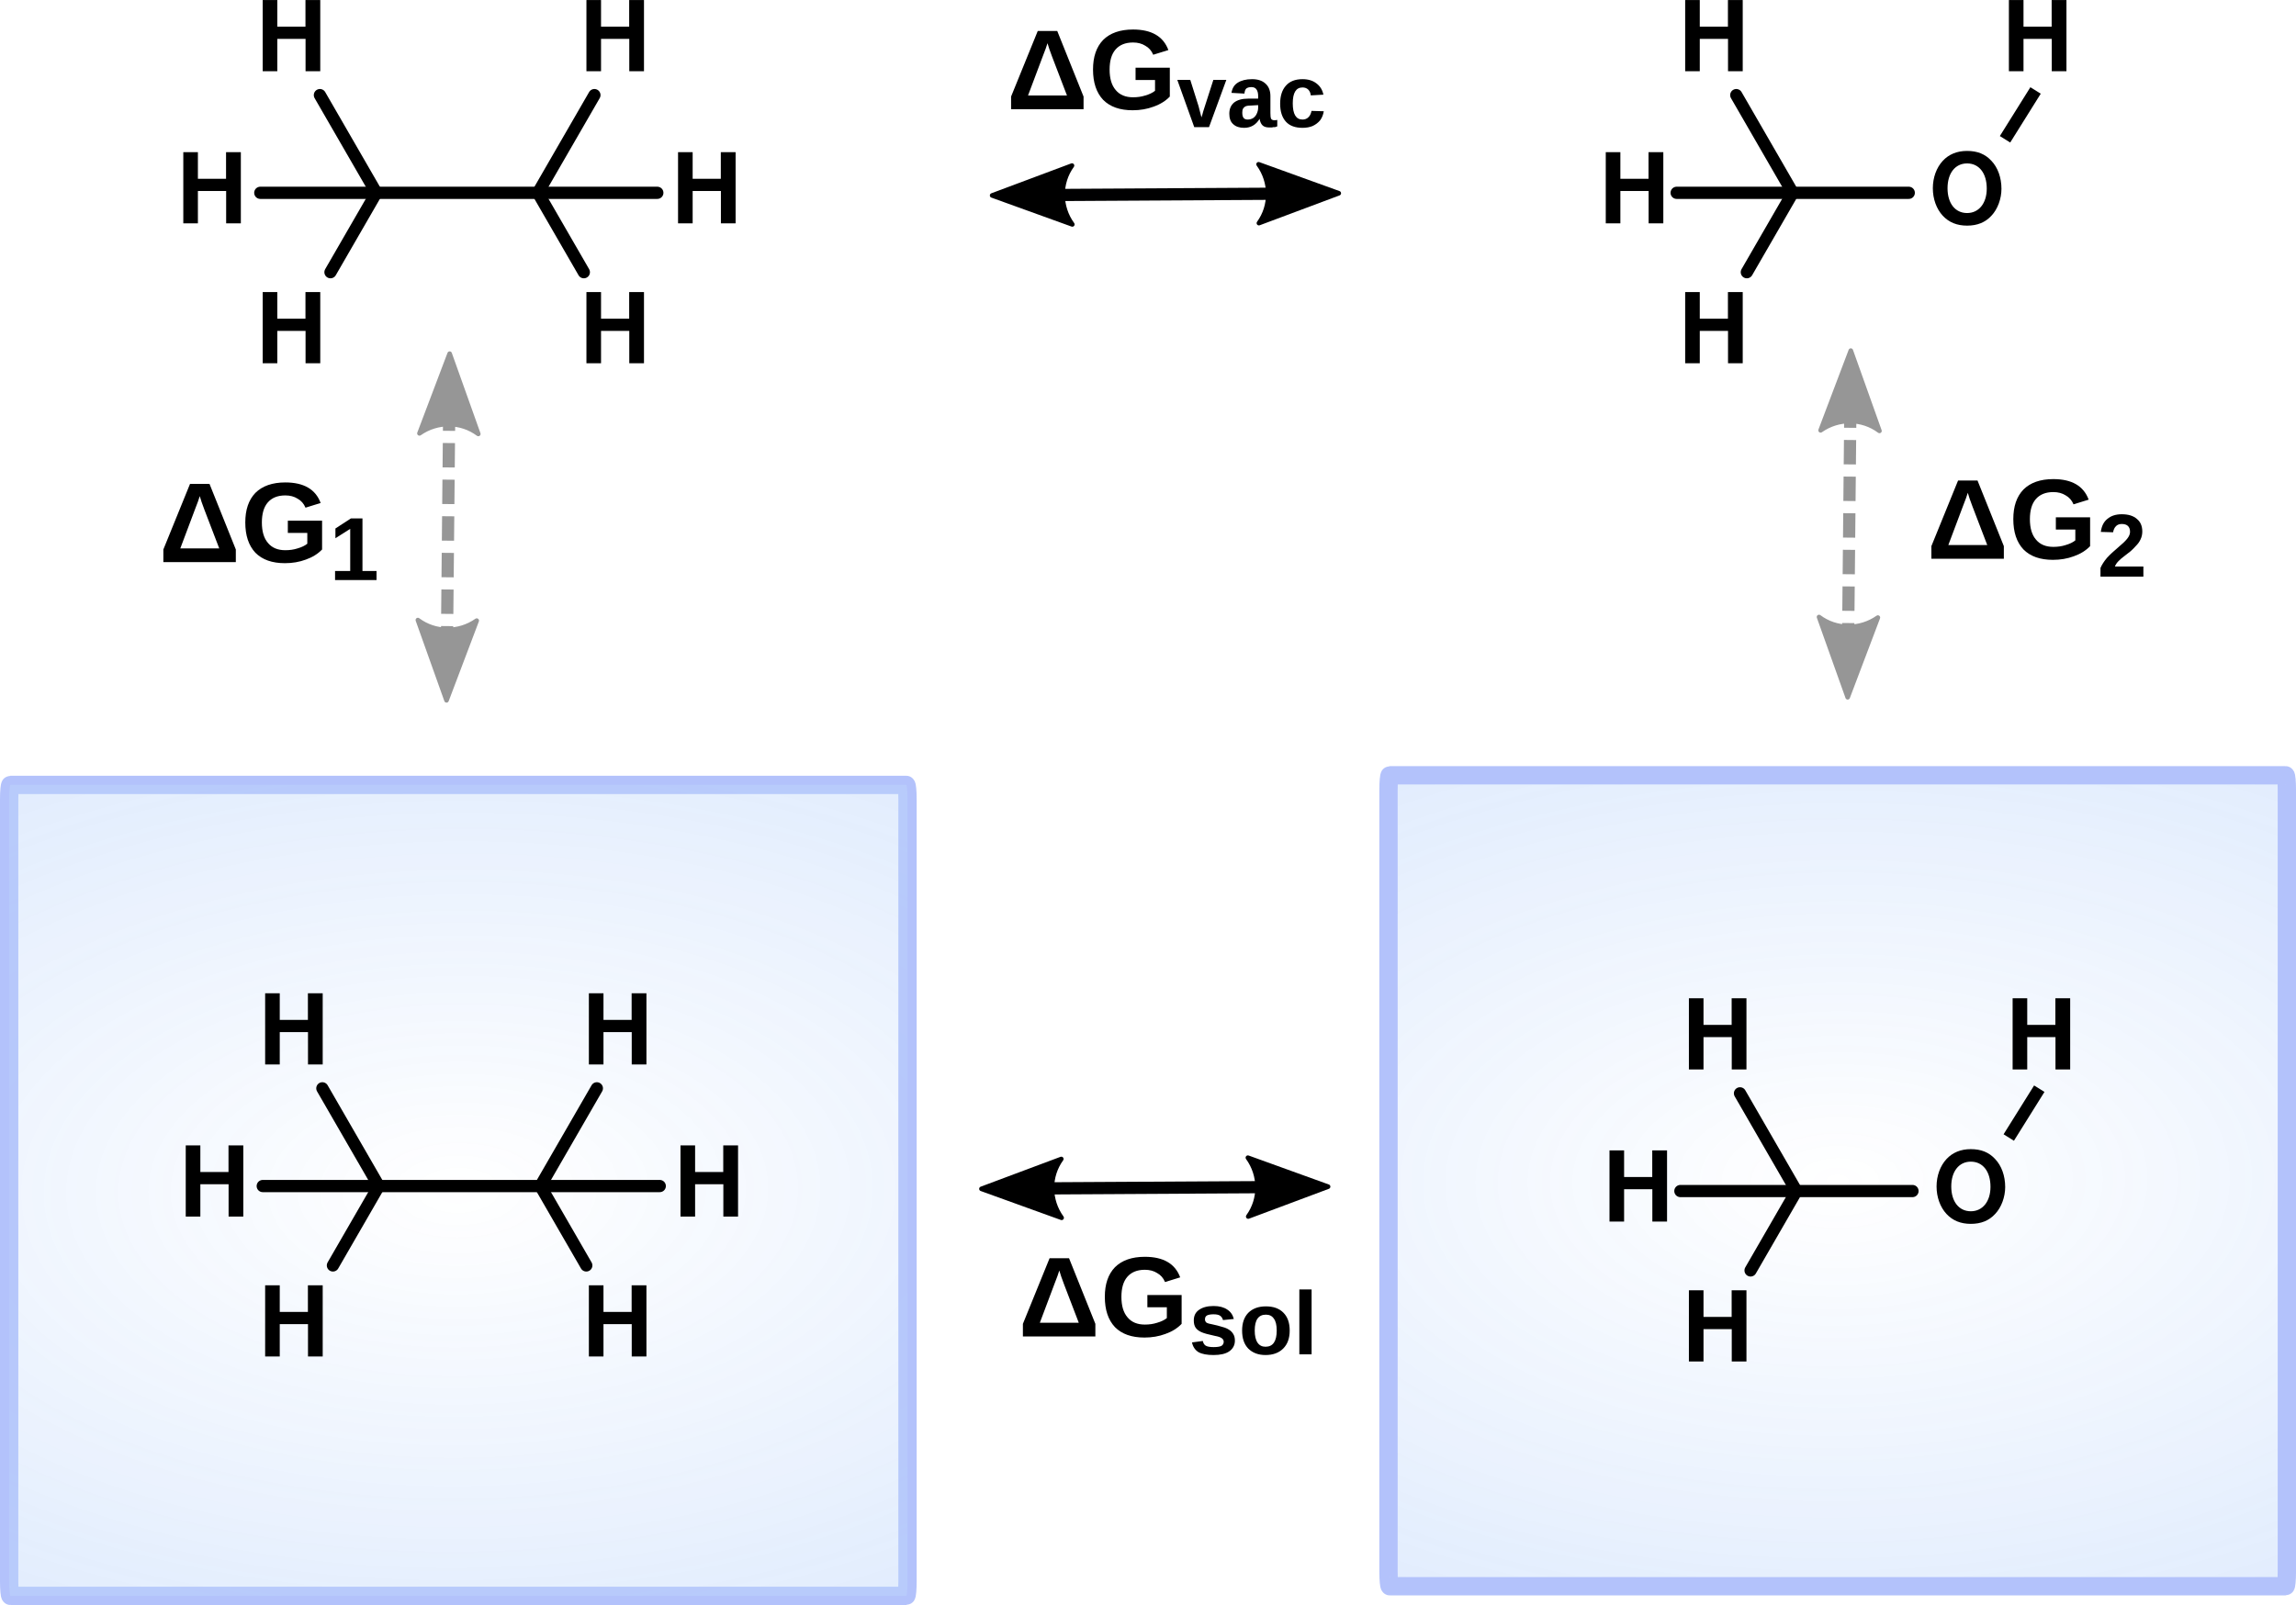
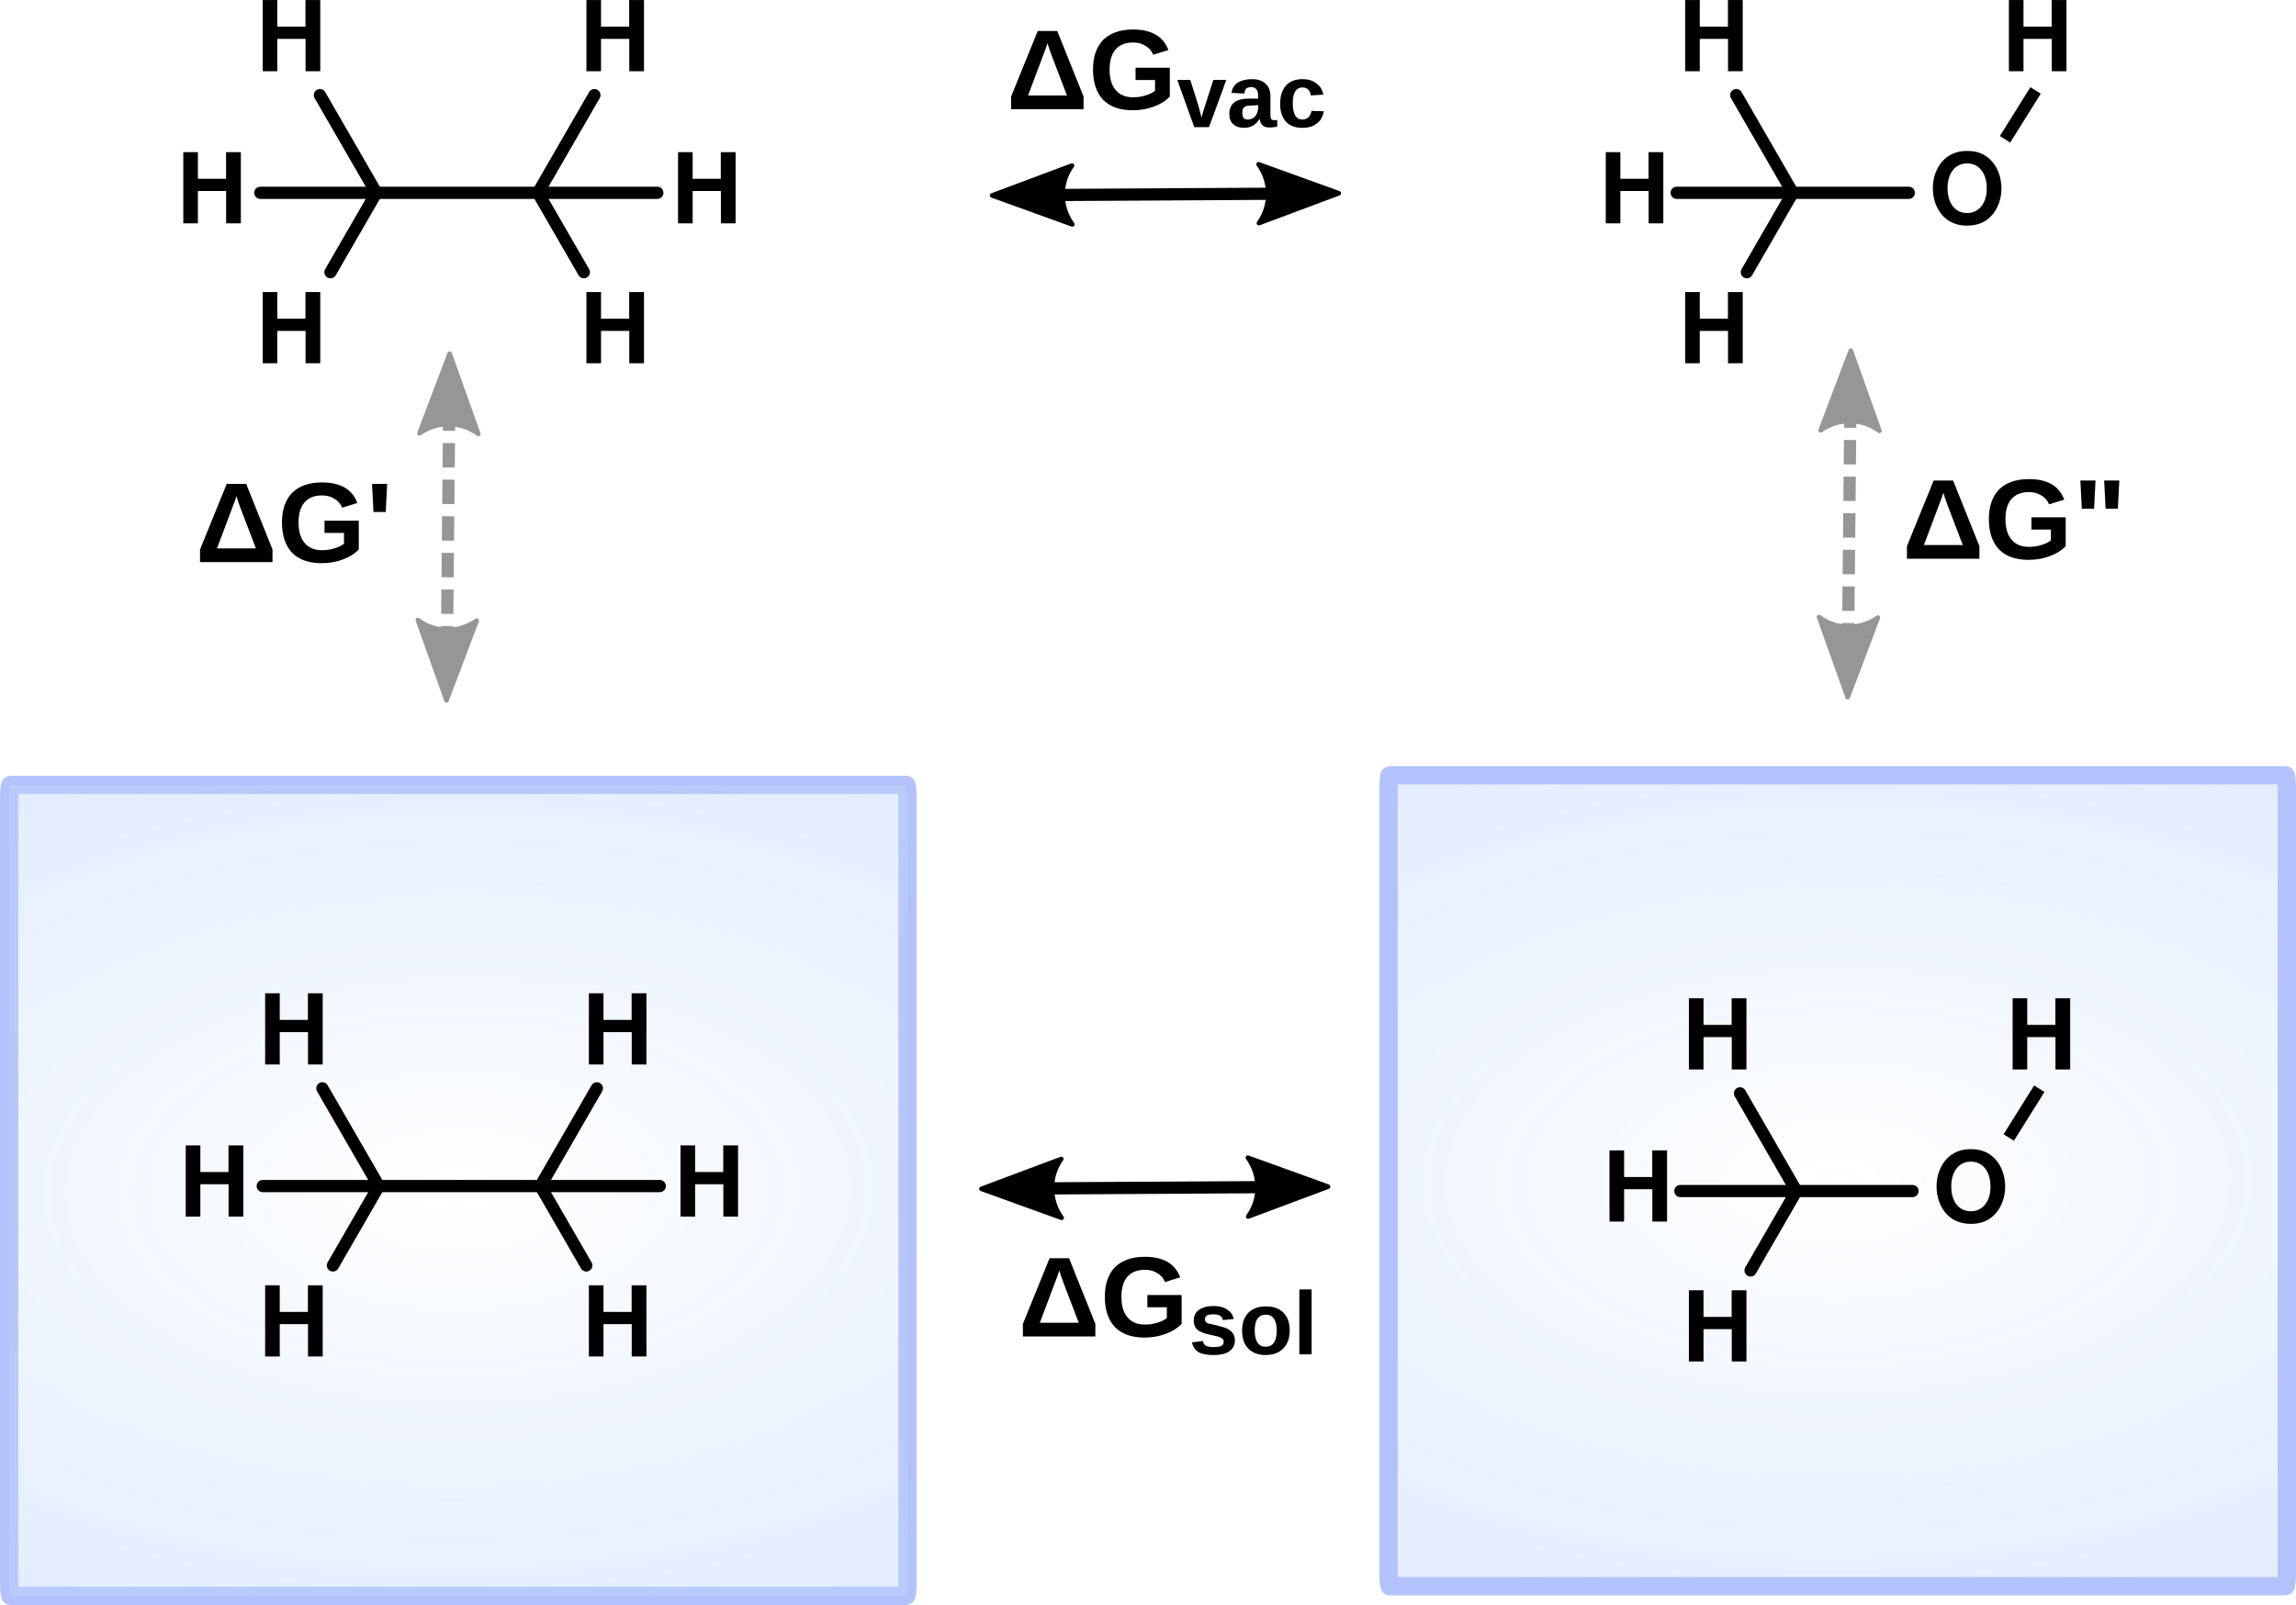
<svg xmlns="http://www.w3.org/2000/svg" xmlns:xlink="http://www.w3.org/1999/xlink" width="99.502mm" height="69.571mm" viewBox="0 0 99.502 69.571" version="1.1" id="svg8">
  <defs id="defs2">
    <marker orient="auto" refY="0" refX="0" id="Arrow2Mend" style="overflow:visible">
      <path id="path6624" style="fill:#969696;fill-opacity:1;fill-rule:evenodd;stroke:#969696;stroke-width:0.625;stroke-linejoin:round;stroke-opacity:1" d="M 8.719,4.034 -2.207,0.016 8.719,-4.002 c -1.745,2.372 -1.735,5.617 -6e-7,8.035 z" transform="scale(-0.6)" />
    </marker>
    <marker orient="auto" refY="0" refX="0" id="Arrow2Mstart" style="overflow:visible">
      <path id="path6621" style="fill:#969696;fill-opacity:1;fill-rule:evenodd;stroke:#969696;stroke-width:0.625;stroke-linejoin:round;stroke-opacity:1" d="M 8.719,4.034 -2.207,0.016 8.719,-4.002 c -1.745,2.372 -1.735,5.617 -6e-7,8.035 z" transform="scale(0.6)" />
    </marker>
    <linearGradient id="linearGradient6523">
      <stop id="stop6521" offset="0" style="stop-color:#2677f2;stop-opacity:0;" />
      <stop id="stop6519" offset="1" style="stop-color:#2677f2;stop-opacity:0.986" />
    </linearGradient>
    <radialGradient xlink:href="#linearGradient6523" id="radialGradient6525" cx="24.757" cy="49.993" fx="24.757" fy="49.993" r="20.466" gradientTransform="matrix(0.01836978,2.172764,-3.973538,0.0335937,227.4057,-0.05506503)" gradientUnits="userSpaceOnUse" />
    <marker orient="auto" refY="0" refX="0" id="Arrow2Mstart-8" style="overflow:visible">
      <path id="path6621-3" style="fill:#969696;fill-opacity:1;fill-rule:evenodd;stroke:#969696;stroke-width:0.625;stroke-linejoin:round;stroke-opacity:1" d="M 8.719,4.034 -2.207,0.016 8.719,-4.002 c -1.745,2.372 -1.735,5.617 -6e-7,8.035 z" transform="scale(0.6)" />
    </marker>
    <marker orient="auto" refY="0" refX="0" id="Arrow2Mend-8" style="overflow:visible">
      <path id="path6624-0" style="fill:#969696;fill-opacity:1;fill-rule:evenodd;stroke:#969696;stroke-width:0.625;stroke-linejoin:round;stroke-opacity:1" d="M 8.719,4.034 -2.207,0.016 8.719,-4.002 c -1.745,2.372 -1.735,5.617 -6e-7,8.035 z" transform="scale(-0.6)" />
    </marker>
    <marker orient="auto" refY="0" refX="0" id="Arrow2Mstart-8-0" style="overflow:visible">
      <path id="path6621-3-9" style="fill:#000000;fill-opacity:1;fill-rule:evenodd;stroke:#000001;stroke-width:0.625;stroke-linejoin:round;stroke-opacity:1" d="M 8.719,4.034 -2.207,0.016 8.719,-4.002 c -1.745,2.372 -1.735,5.617 -6e-7,8.035 z" transform="scale(0.6)" />
    </marker>
    <marker orient="auto" refY="0" refX="0" id="Arrow2Mend-8-1" style="overflow:visible">
      <path id="path6624-0-9" style="fill:#000000;fill-opacity:1;fill-rule:evenodd;stroke:#000001;stroke-width:0.625;stroke-linejoin:round;stroke-opacity:1" d="M 8.719,4.034 -2.207,0.016 8.719,-4.002 c -1.745,2.372 -1.735,5.617 -6e-7,8.035 z" transform="scale(-0.6)" />
    </marker>
    <marker orient="auto" refY="0" refX="0" id="Arrow2Mstart-8-0-2" style="overflow:visible">
      <path id="path6621-3-9-5" style="fill:#000000;fill-opacity:1;fill-rule:evenodd;stroke:#000001;stroke-width:0.625;stroke-linejoin:round;stroke-opacity:1" d="M 8.719,4.034 -2.207,0.016 8.719,-4.002 c -1.745,2.372 -1.735,5.617 -6e-7,8.035 z" transform="scale(0.6)" />
    </marker>
    <marker orient="auto" refY="0" refX="0" id="Arrow2Mend-8-1-4" style="overflow:visible">
      <path id="path6624-0-9-4" style="fill:#000000;fill-opacity:1;fill-rule:evenodd;stroke:#000001;stroke-width:0.625;stroke-linejoin:round;stroke-opacity:1" d="M 8.719,4.034 -2.207,0.016 8.719,-4.002 c -1.745,2.372 -1.735,5.617 -6e-7,8.035 z" transform="scale(-0.6)" />
    </marker>
    <radialGradient xlink:href="#linearGradient6523" id="radialGradient6525-1" cx="24.757" cy="49.993" fx="24.757" fy="49.993" r="20.466" gradientTransform="matrix(0.01836978,2.172764,-3.973538,0.0335937,287.1827,-0.4708383)" gradientUnits="userSpaceOnUse" />
  </defs>
  <g id="layer1" transform="translate(-9.350374,-3.818278)">
    <g id="g4678" font-size="12pt" transform="matrix(0.2647059,0,0,0.2647059,8.189587,-9.265206)" style="font-size:16px;font-family:Helvetica;stroke-linecap:round">
      <g id="g4640" style="stroke:#000000;stroke-width:2">
        <line id="line4638" y2="65" y1="81" x2="56.76" x1="66" />
      </g>
      <g id="g4644" style="stroke:#000000;stroke-width:2">
        <line id="line4642" y2="94" y1="81" x2="58.49" x1="66" />
      </g>
      <g id="g4648" style="stroke:#000000;stroke-width:2">
        <line id="line4646" y2="81" y1="81" x2="112" x1="92.46" />
      </g>
      <g id="g4652" style="stroke:#000000;stroke-width:2">
        <line id="line4650" y2="81" y1="81" x2="92.46" x1="66" />
      </g>
      <g id="g4656" style="stroke:#000000;stroke-width:2">
        <line id="line4654" y2="65" y1="81" x2="101.7" x1="92.46" />
      </g>
      <g id="g4660" style="stroke:#000000;stroke-width:2">
        <line id="line4658" y2="81" y1="81" x2="47" x1="66" />
      </g>
      <g id="g4664" style="stroke:#000000;stroke-width:2">
        <line id="line4662" y2="94" y1="81" x2="99.97" x1="92.46" />
      </g>
      <text id="text4666" y="61.091" x="99.3" font-size="12pt" style="font-size:16px;font-family:helvetica;fill:#000000">
        <tspan style="font-style:normal;font-variant:normal;font-weight:bold;font-stretch:normal;font-size:16.001px;font-family:helvetica;-inkscape-font-specification:'helvetica, Bold';font-variant-ligatures:normal;font-variant-caps:normal;font-variant-numeric:normal;font-feature-settings:normal;text-align:start;writing-mode:lr-tb;text-anchor:start" id="tspan2526">H</tspan>
      </text>
      <text id="text4668" y="86" x="114.299" font-size="12pt" style="font-style:normal;font-variant:normal;font-weight:bold;font-stretch:normal;font-size:16.001px;font-family:helvetica;-inkscape-font-specification:'helvetica, Bold';font-variant-ligatures:normal;font-variant-caps:normal;font-variant-numeric:normal;font-feature-settings:normal;text-align:start;writing-mode:lr-tb;text-anchor:start;fill:#000000">H</text>
      <text id="text4670" y="108.91" x="99.3" font-size="12pt" style="font-size:16px;font-family:helvetica;fill:#000000">
        <tspan style="font-style:normal;font-variant:normal;font-weight:bold;font-stretch:normal;font-size:16.001px;font-family:helvetica;-inkscape-font-specification:'helvetica, Bold';font-variant-ligatures:normal;font-variant-caps:normal;font-variant-numeric:normal;font-feature-settings:normal;text-align:start;writing-mode:lr-tb;text-anchor:start" id="tspan2528">H</tspan>
      </text>
      <text id="text4672" y="108.91" x="46.3" font-size="12pt" style="font-style:normal;font-variant:normal;font-weight:bold;font-stretch:normal;font-size:16.001px;font-family:helvetica;-inkscape-font-specification:'helvetica, Bold';font-variant-ligatures:normal;font-variant-caps:normal;font-variant-numeric:normal;font-feature-settings:normal;text-align:start;writing-mode:lr-tb;text-anchor:start;fill:#000000">H</text>
      <text id="text4674" y="86" x="33.3" font-size="12pt" style="font-style:normal;font-variant:normal;font-weight:bold;font-stretch:normal;font-size:16.001px;font-family:helvetica;-inkscape-font-specification:'helvetica, Bold';font-variant-ligatures:normal;font-variant-caps:normal;font-variant-numeric:normal;font-feature-settings:normal;text-align:start;writing-mode:lr-tb;text-anchor:start;fill:#000000">H</text>
      <text id="text4676" y="61.091" x="46.3" font-size="12pt" style="font-style:normal;font-variant:normal;font-weight:bold;font-stretch:normal;font-size:16.001px;font-family:helvetica;-inkscape-font-specification:'helvetica, Bold';font-variant-ligatures:normal;font-variant-caps:normal;font-variant-numeric:normal;font-feature-settings:normal;text-align:start;writing-mode:lr-tb;text-anchor:start;fill:#000000">H</text>
    </g>
    <g id="g4882" font-size="12pt" transform="matrix(0.2647059,0,0,0.2647059,69.57059,-9.265206)" style="font-size:16px;font-family:Helvetica;stroke-linecap:round">
      <g id="g4854" style="stroke:#000000;stroke-width:2">
        <line id="line4852" y2="65" y1="81" x2="56.76" x1="66" />
      </g>
      <g id="g4858" style="stroke:#000000;stroke-width:2">
        <line id="line4856" y2="94" y1="81" x2="58.49" x1="66" />
      </g>
      <g id="g4862" style="stroke:#000000;stroke-width:2;stroke-linecap:butt" transform="translate(-0.2321282,-1.766949)">
        <path d="m 100.993,74.003 4.998,-7.996" id="line4860" />
      </g>
      <g id="g4866" style="stroke:#000000;stroke-width:2">
        <line id="line4864" y2="81" y1="81" x2="85" x1="66" />
      </g>
      <g id="g4870" style="stroke:#000000;stroke-width:2">
        <line id="line4868" y2="81" y1="81" x2="47" x1="66" />
      </g>
      <text id="text4872" y="61.091" x="100.3" font-size="12pt" style="font-style:normal;font-variant:normal;font-weight:bold;font-stretch:normal;font-size:16.001px;font-family:helvetica;-inkscape-font-specification:'helvetica, Bold';font-variant-ligatures:normal;font-variant-caps:normal;font-variant-numeric:normal;font-feature-settings:normal;text-align:start;writing-mode:lr-tb;text-anchor:start;fill:#000000">H</text>
      <text id="text4874" y="108.91" x="47.3" font-size="12pt" style="font-style:normal;font-variant:normal;font-weight:bold;font-stretch:normal;font-size:16.001px;font-family:helvetica;-inkscape-font-specification:'helvetica, Bold';font-variant-ligatures:normal;font-variant-caps:normal;font-variant-numeric:normal;font-feature-settings:normal;text-align:start;writing-mode:lr-tb;text-anchor:start;fill:#000000">H</text>
      <text id="text4876" y="86" x="34.3" font-size="12pt" style="font-style:normal;font-variant:normal;font-weight:bold;font-stretch:normal;font-size:16.001px;font-family:helvetica;-inkscape-font-specification:'helvetica, Bold';font-variant-ligatures:normal;font-variant-caps:normal;font-variant-numeric:normal;font-feature-settings:normal;text-align:start;writing-mode:lr-tb;text-anchor:start;fill:#000000">H</text>
      <text id="text4878" y="61.091" x="47.3" font-size="12pt" style="font-style:normal;font-variant:normal;font-weight:bold;font-stretch:normal;font-size:16.001px;font-family:helvetica;-inkscape-font-specification:'helvetica, Bold';font-variant-ligatures:normal;font-variant-caps:normal;font-variant-numeric:normal;font-feature-settings:normal;text-align:start;writing-mode:lr-tb;text-anchor:start;fill:#000000">H</text>
      <text id="text4880" y="86" x="88.299" font-size="12pt" style="font-style:normal;font-variant:normal;font-weight:bold;font-stretch:normal;font-size:16.001px;font-family:helvetica;-inkscape-font-specification:'helvetica, Bold';font-variant-ligatures:normal;font-variant-caps:normal;font-variant-numeric:normal;font-feature-settings:normal;text-align:start;writing-mode:lr-tb;text-anchor:start;fill:#000000">O</text>
    </g>
    <rect style="opacity:0.3;fill:url(#radialGradient6525);fill-opacity:1;fill-rule:nonzero;stroke:#0133f3;stroke-width:0.794;stroke-linecap:square;stroke-linejoin:miter;stroke-miterlimit:4;stroke-dasharray:none;stroke-dashoffset:0;stroke-opacity:1;paint-order:stroke fill markers" id="rect5043" width="38.932" height="35.152" x="9.747" y="37.841" rx="0.057" ry="0.632" />
    <path style="fill:none;fill-rule:evenodd;stroke:#969696;stroke-width:0.529;stroke-linecap:butt;stroke-linejoin:miter;stroke-miterlimit:4;stroke-dasharray:1.058,0.529;stroke-dashoffset:0;stroke-opacity:1;marker-start:url(#Arrow2Mstart);marker-end:url(#Arrow2Mend)" d="m 28.835,19.849 -0.132,13.626" id="path6595" />
    <path style="fill:none;fill-rule:evenodd;stroke:#969696;stroke-width:0.529;stroke-linecap:butt;stroke-linejoin:miter;stroke-miterlimit:4;stroke-dasharray:1.058,0.529;stroke-dashoffset:0;stroke-opacity:1;marker-start:url(#Arrow2Mstart-8);marker-end:url(#Arrow2Mend-8)" d="m 89.557,19.717 -0.132,13.626" id="path6595-4" />
    <path style="fill:#000000;fill-opacity:1;fill-rule:evenodd;stroke:#000001;stroke-width:0.529;stroke-linecap:butt;stroke-linejoin:miter;stroke-miterlimit:4;stroke-dasharray:none;stroke-dashoffset:0;stroke-opacity:1;marker-start:url(#Arrow2Mstart-8-0);marker-end:url(#Arrow2Mend-8-1)" d="m 66.668,12.204 -13.621,0.077" id="path6595-4-6" />
    <path style="fill:#000000;fill-opacity:1;fill-rule:evenodd;stroke:#000001;stroke-width:0.529;stroke-linecap:butt;stroke-linejoin:miter;stroke-miterlimit:4;stroke-dasharray:none;stroke-dashoffset:0;stroke-opacity:1;marker-start:url(#Arrow2Mstart-8-0-2);marker-end:url(#Arrow2Mend-8-1-4)" d="m 66.205,55.265 -13.621,0.077" id="path6595-4-6-9" />
    <rect style="opacity:0.3;fill:url(#radialGradient6525-1);fill-opacity:1;fill-rule:nonzero;stroke:#0133f3;stroke-width:0.794;stroke-linecap:square;stroke-linejoin:miter;stroke-miterlimit:4;stroke-dasharray:none;stroke-dashoffset:0;stroke-opacity:1;paint-order:normal" id="rect5043-1" width="38.932" height="35.152" x="69.524" y="37.425" rx="0.057" ry="0.632" />
    <text xml:space="preserve" style="font-style:normal;font-variant:normal;font-weight:bold;font-stretch:normal;font-size:4.939px;line-height:6.615px;font-family:Arial;-inkscape-font-specification:'Arial, Bold';font-variant-ligatures:normal;font-variant-caps:normal;font-variant-numeric:normal;font-feature-settings:normal;text-align:start;letter-spacing:0px;word-spacing:0px;writing-mode:lr-tb;text-anchor:start;fill:#000000;fill-opacity:1;stroke:none;stroke-width:0.265px;stroke-linecap:butt;stroke-linejoin:miter;stroke-opacity:1" x="52.964" y="8.55" id="text3782-1">
      <tspan id="tspan2504" x="52.964" y="8.55">ΔG<tspan style="font-size:3.881px;baseline-shift:sub" id="tspan2516">vac</tspan>
      </tspan>
      <tspan id="tspan2506" x="52.964" y="15.457" />
    </text>
    <text xml:space="preserve" style="font-style:normal;font-variant:normal;font-weight:bold;font-stretch:normal;font-size:4.939px;line-height:6.615px;font-family:Arial;-inkscape-font-specification:'Arial, Bold';font-variant-ligatures:normal;font-variant-caps:normal;font-variant-numeric:normal;font-feature-settings:normal;text-align:start;letter-spacing:0px;word-spacing:0px;writing-mode:lr-tb;text-anchor:start;fill:#000000;fill-opacity:1;stroke:none;stroke-width:0.265px;stroke-linecap:butt;stroke-linejoin:miter;stroke-opacity:1" x="53.477" y="61.748" id="text3782-9">
      <tspan id="tspan2508" x="53.477" y="61.748">ΔG<tspan style="font-size:3.881px;baseline-shift:sub" id="tspan2518">sol</tspan>
      </tspan>
    </text>
-     <text xml:space="preserve" style="font-style:normal;font-variant:normal;font-weight:bold;font-stretch:normal;font-size:4.939px;line-height:6.615px;font-family:Arial;-inkscape-font-specification:'Arial, Bold';font-variant-ligatures:normal;font-variant-caps:normal;font-variant-numeric:normal;font-feature-settings:normal;text-align:start;letter-spacing:0px;word-spacing:0px;writing-mode:lr-tb;text-anchor:start;fill:#000000;fill-opacity:1;stroke:none;stroke-width:0.265px;stroke-linecap:butt;stroke-linejoin:miter;stroke-opacity:1" x="92.848" y="28.039" id="text3782-7">
-       <tspan id="tspan2480" x="92.848" y="28.039">ΔG<tspan style="font-size:3.881px;baseline-shift:sub" id="tspan2524">2</tspan>
-       </tspan>
+     <text xml:space="preserve" style="font-style:normal;font-variant:normal;font-weight:bold;font-stretch:normal;font-size:4.939px;line-height:6.615px;font-family:Arial;-inkscape-font-specification:'Arial, Bold';font-variant-ligatures:normal;font-variant-caps:normal;font-variant-numeric:normal;font-feature-settings:normal;text-align:start;letter-spacing:0px;word-spacing:0px;writing-mode:lr-tb;text-anchor:start;fill:#000000;fill-opacity:1;stroke:none;stroke-width:0.265px;stroke-linecap:butt;stroke-linejoin:miter;stroke-opacity:1" x="91.79" y="28.039" id="text3782-7">
+       <tspan id="tspan129" x="91.79" y="28.039">ΔG"</tspan>
    </text>
-     <text xml:space="preserve" style="font-style:normal;font-variant:normal;font-weight:bold;font-stretch:normal;font-size:4.939px;line-height:6.615px;font-family:Arial;-inkscape-font-specification:'Arial, Bold';font-variant-ligatures:normal;font-variant-caps:normal;font-variant-numeric:normal;font-feature-settings:normal;text-align:start;letter-spacing:0px;word-spacing:0px;writing-mode:lr-tb;text-anchor:start;fill:#000000;fill-opacity:1;stroke:none;stroke-width:0.265px;stroke-linecap:butt;stroke-linejoin:miter;stroke-opacity:1" x="16.228" y="28.182" id="text3782-7-6">
-       <tspan id="tspan2502" x="16.228" y="28.182">ΔG<tspan style="font-size:3.881px;baseline-shift:sub" id="tspan2520">1</tspan>
-       </tspan>
+     <text xml:space="preserve" style="font-style:normal;font-variant:normal;font-weight:bold;font-stretch:normal;font-size:4.939px;line-height:6.615px;font-family:Arial;-inkscape-font-specification:'Arial, Bold';font-variant-ligatures:normal;font-variant-caps:normal;font-variant-numeric:normal;font-feature-settings:normal;text-align:start;letter-spacing:0px;word-spacing:0px;writing-mode:lr-tb;text-anchor:start;fill:#000000;fill-opacity:1;stroke:none;stroke-width:0.265px;stroke-linecap:butt;stroke-linejoin:miter;stroke-opacity:1" x="17.816" y="28.182" id="text3782-7-6">
+       <tspan id="tspan127" x="17.816" y="28.182">ΔG'</tspan>
    </text>
    <g id="g4678-6" font-size="12pt" transform="matrix(0.2647059,0,0,0.2647059,8.295587,33.78838)" style="font-size:16px;font-family:Helvetica;stroke-linecap:round">
      <g id="g4640-7" style="stroke:#000000;stroke-width:2">
        <line id="line4638-5" y2="65" y1="81" x2="56.76" x1="66" />
      </g>
      <g id="g4644-6" style="stroke:#000000;stroke-width:2">
        <line id="line4642-9" y2="94" y1="81" x2="58.49" x1="66" />
      </g>
      <g id="g4648-8" style="stroke:#000000;stroke-width:2">
        <line id="line4646-7" y2="81" y1="81" x2="112" x1="92.46" />
      </g>
      <g id="g4652-2" style="stroke:#000000;stroke-width:2">
        <line id="line4650-8" y2="81" y1="81" x2="92.46" x1="66" />
      </g>
      <g id="g4656-2" style="stroke:#000000;stroke-width:2">
        <line id="line4654-9" y2="65" y1="81" x2="101.7" x1="92.46" />
      </g>
      <g id="g4660-9" style="stroke:#000000;stroke-width:2">
        <line id="line4658-6" y2="81" y1="81" x2="47" x1="66" />
      </g>
      <g id="g4664-0" style="stroke:#000000;stroke-width:2">
        <line id="line4662-2" y2="94" y1="81" x2="99.97" x1="92.46" />
      </g>
      <text id="text4666-7" y="61.091" x="99.3" font-size="12pt" style="font-size:16px;font-family:helvetica;fill:#000000">
        <tspan style="font-style:normal;font-variant:normal;font-weight:bold;font-stretch:normal;font-size:16.001px;font-family:helvetica;-inkscape-font-specification:'helvetica, Bold';font-variant-ligatures:normal;font-variant-caps:normal;font-variant-numeric:normal;font-feature-settings:normal;text-align:start;writing-mode:lr-tb;text-anchor:start" id="tspan2526-6">H</tspan>
      </text>
      <text id="text4668-1" y="86" x="114.299" font-size="12pt" style="font-style:normal;font-variant:normal;font-weight:bold;font-stretch:normal;font-size:16.001px;font-family:helvetica;-inkscape-font-specification:'helvetica, Bold';font-variant-ligatures:normal;font-variant-caps:normal;font-variant-numeric:normal;font-feature-settings:normal;text-align:start;writing-mode:lr-tb;text-anchor:start;fill:#000000">H</text>
      <text id="text4670-3" y="108.91" x="99.3" font-size="12pt" style="font-size:16px;font-family:helvetica;fill:#000000">
        <tspan style="font-style:normal;font-variant:normal;font-weight:bold;font-stretch:normal;font-size:16.001px;font-family:helvetica;-inkscape-font-specification:'helvetica, Bold';font-variant-ligatures:normal;font-variant-caps:normal;font-variant-numeric:normal;font-feature-settings:normal;text-align:start;writing-mode:lr-tb;text-anchor:start" id="tspan2528-2">H</tspan>
      </text>
      <text id="text4672-1" y="108.91" x="46.3" font-size="12pt" style="font-style:normal;font-variant:normal;font-weight:bold;font-stretch:normal;font-size:16.001px;font-family:helvetica;-inkscape-font-specification:'helvetica, Bold';font-variant-ligatures:normal;font-variant-caps:normal;font-variant-numeric:normal;font-feature-settings:normal;text-align:start;writing-mode:lr-tb;text-anchor:start;fill:#000000">H</text>
      <text id="text4674-5" y="86" x="33.3" font-size="12pt" style="font-style:normal;font-variant:normal;font-weight:bold;font-stretch:normal;font-size:16.001px;font-family:helvetica;-inkscape-font-specification:'helvetica, Bold';font-variant-ligatures:normal;font-variant-caps:normal;font-variant-numeric:normal;font-feature-settings:normal;text-align:start;writing-mode:lr-tb;text-anchor:start;fill:#000000">H</text>
      <text id="text4676-9" y="61.091" x="46.3" font-size="12pt" style="font-style:normal;font-variant:normal;font-weight:bold;font-stretch:normal;font-size:16.001px;font-family:helvetica;-inkscape-font-specification:'helvetica, Bold';font-variant-ligatures:normal;font-variant-caps:normal;font-variant-numeric:normal;font-feature-settings:normal;text-align:start;writing-mode:lr-tb;text-anchor:start;fill:#000000">H</text>
    </g>
    <g id="g4882-9" font-size="12pt" transform="matrix(0.2647059,0,0,0.2647059,69.73219,34.00481)" style="font-size:16px;font-family:Helvetica;stroke-linecap:round">
      <g id="g4854-1" style="stroke:#000000;stroke-width:2">
        <line id="line4852-4" y2="65" y1="81" x2="56.76" x1="66" />
      </g>
      <g id="g4858-9" style="stroke:#000000;stroke-width:2">
        <line id="line4856-1" y2="94" y1="81" x2="58.49" x1="66" />
      </g>
      <g id="g4862-0" style="stroke:#000000;stroke-width:2;stroke-linecap:butt" transform="translate(-0.2321282,-1.766949)">
        <path d="m 100.993,74.003 4.998,-7.996" id="line4860-7" />
      </g>
      <g id="g4866-5" style="stroke:#000000;stroke-width:2">
        <line id="line4864-8" y2="81" y1="81" x2="85" x1="66" />
      </g>
      <g id="g4870-7" style="stroke:#000000;stroke-width:2">
        <line id="line4868-0" y2="81" y1="81" x2="47" x1="66" />
      </g>
      <text id="text4872-4" y="61.091" x="100.3" font-size="12pt" style="font-style:normal;font-variant:normal;font-weight:bold;font-stretch:normal;font-size:16.001px;font-family:helvetica;-inkscape-font-specification:'helvetica, Bold';font-variant-ligatures:normal;font-variant-caps:normal;font-variant-numeric:normal;font-feature-settings:normal;text-align:start;writing-mode:lr-tb;text-anchor:start;fill:#000000">H</text>
      <text id="text4874-8" y="108.91" x="47.3" font-size="12pt" style="font-style:normal;font-variant:normal;font-weight:bold;font-stretch:normal;font-size:16.001px;font-family:helvetica;-inkscape-font-specification:'helvetica, Bold';font-variant-ligatures:normal;font-variant-caps:normal;font-variant-numeric:normal;font-feature-settings:normal;text-align:start;writing-mode:lr-tb;text-anchor:start;fill:#000000">H</text>
      <text id="text4876-0" y="86" x="34.3" font-size="12pt" style="font-style:normal;font-variant:normal;font-weight:bold;font-stretch:normal;font-size:16.001px;font-family:helvetica;-inkscape-font-specification:'helvetica, Bold';font-variant-ligatures:normal;font-variant-caps:normal;font-variant-numeric:normal;font-feature-settings:normal;text-align:start;writing-mode:lr-tb;text-anchor:start;fill:#000000">H</text>
      <text id="text4878-4" y="61.091" x="47.3" font-size="12pt" style="font-style:normal;font-variant:normal;font-weight:bold;font-stretch:normal;font-size:16.001px;font-family:helvetica;-inkscape-font-specification:'helvetica, Bold';font-variant-ligatures:normal;font-variant-caps:normal;font-variant-numeric:normal;font-feature-settings:normal;text-align:start;writing-mode:lr-tb;text-anchor:start;fill:#000000">H</text>
      <text id="text4880-2" y="86" x="88.299" font-size="12pt" style="font-style:normal;font-variant:normal;font-weight:bold;font-stretch:normal;font-size:16.001px;font-family:helvetica;-inkscape-font-specification:'helvetica, Bold';font-variant-ligatures:normal;font-variant-caps:normal;font-variant-numeric:normal;font-feature-settings:normal;text-align:start;writing-mode:lr-tb;text-anchor:start;fill:#000000">O</text>
    </g>
  </g>
  <g id="layer3" transform="translate(44.62022,51.22034)" />
</svg>
